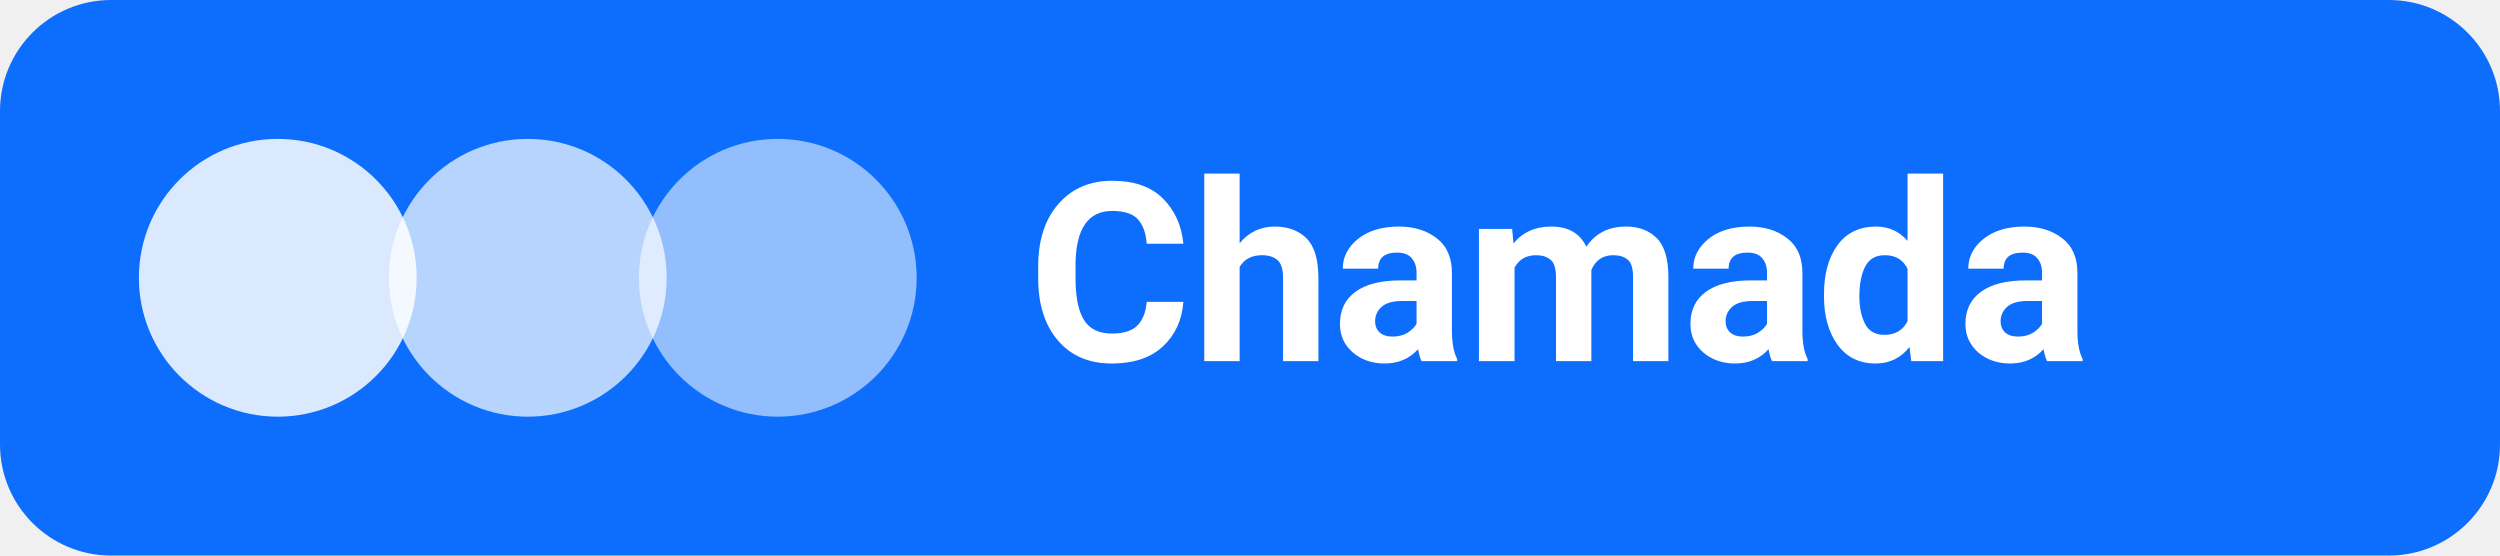
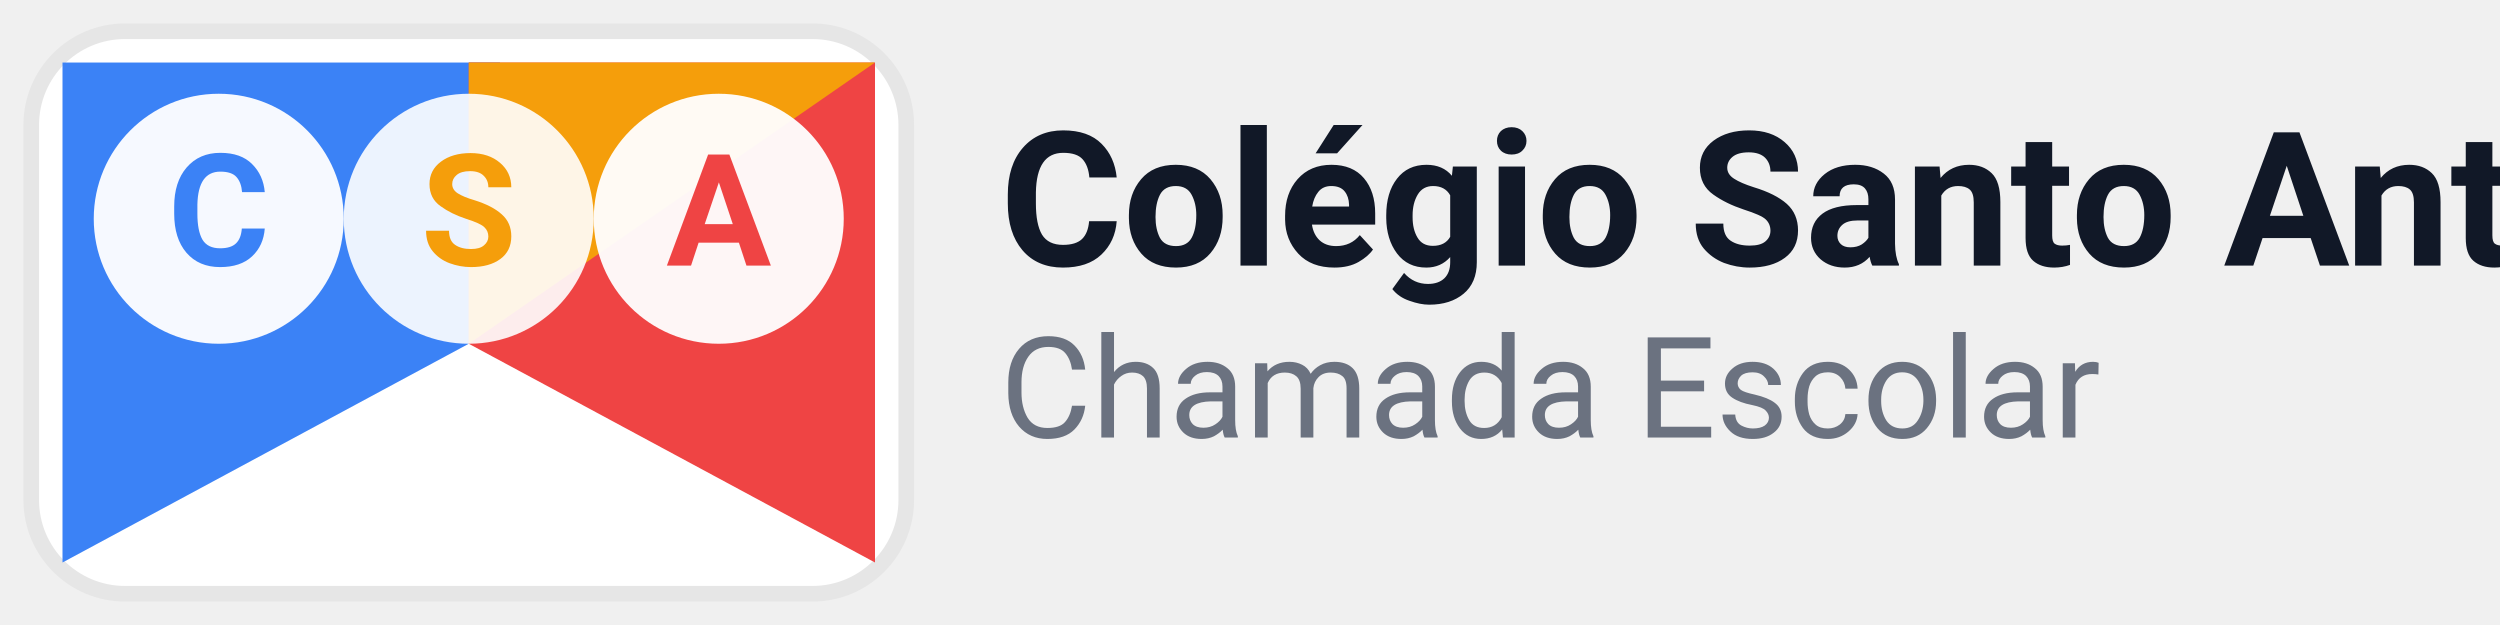
- <svg xmlns="http://www.w3.org/2000/svg" width="180" height="40" viewBox="0 0 180 40" role="img" aria-label="Chamada">
-   <rect rx="8" ry="8" width="180" height="40" fill="#0d6efd" />
-   <circle cx="20" cy="20" r="10" fill="#fff" opacity="0.85" />
-   <circle cx="38" cy="20" r="10" fill="#fff" opacity="0.70" />
-   <circle cx="56" cy="20" r="10" fill="#fff" opacity="0.55" />
-   <text x="74" y="26" font-family="Segoe UI, Roboto, Arial, sans-serif" font-size="18" fill="#ffffff" font-weight="600">Chamada</text>
+ <svg xmlns="http://www.w3.org/2000/svg" width="160" height="40" viewBox="0 0 160 40" role="img" aria-label="Colégio Santo Antônio">
+   <g transform="translate(2,2)">
+     <rect x="0" y="0" width="56" height="36" rx="6" ry="6" fill="#ffffff" stroke="#e6e6e6" />
+     <path d="M2,2 H30 L28,20 L2,34 Z" fill="#3b82f6" />
+     <path d="M28,2 H54 L54,34 L28,20 Z" fill="#ef4444" />
+     <path d="M30,2 H28 L28,20 L30,2 Z" fill="#0ea5e9" opacity=".0" />
+     <path d="M28,2 H30 L54,2 L28,20 Z" fill="#f59e0b" />
+     <circle cx="12" cy="12" r="8" fill="#ffffff" opacity="0.95" />
+     <circle cx="28" cy="12" r="8" fill="#ffffff" opacity="0.9" />
+     <circle cx="44" cy="12" r="8" fill="#ffffff" opacity="0.95" />
+     <text x="12" y="15" text-anchor="middle" font-family="Segoe UI, Roboto, Arial, sans-serif" font-size="10" font-weight="700" fill="#3b82f6">C</text>
+     <text x="28" y="15" text-anchor="middle" font-family="Segoe UI, Roboto, Arial, sans-serif" font-size="10" font-weight="700" fill="#f59e0b">S</text>
+     <text x="44" y="15" text-anchor="middle" font-family="Segoe UI, Roboto, Arial, sans-serif" font-size="10" font-weight="700" fill="#ef4444">A</text>
+   </g>
+   <text x="64" y="17" font-family="Segoe UI, Roboto, Arial, sans-serif" font-size="12" fill="#111827" font-weight="700">Colégio Santo Antônio</text>
+   <text x="64" y="28" font-family="Segoe UI, Roboto, Arial, sans-serif" font-size="9" fill="#6b7280">Chamada Escolar</text>
</svg>
